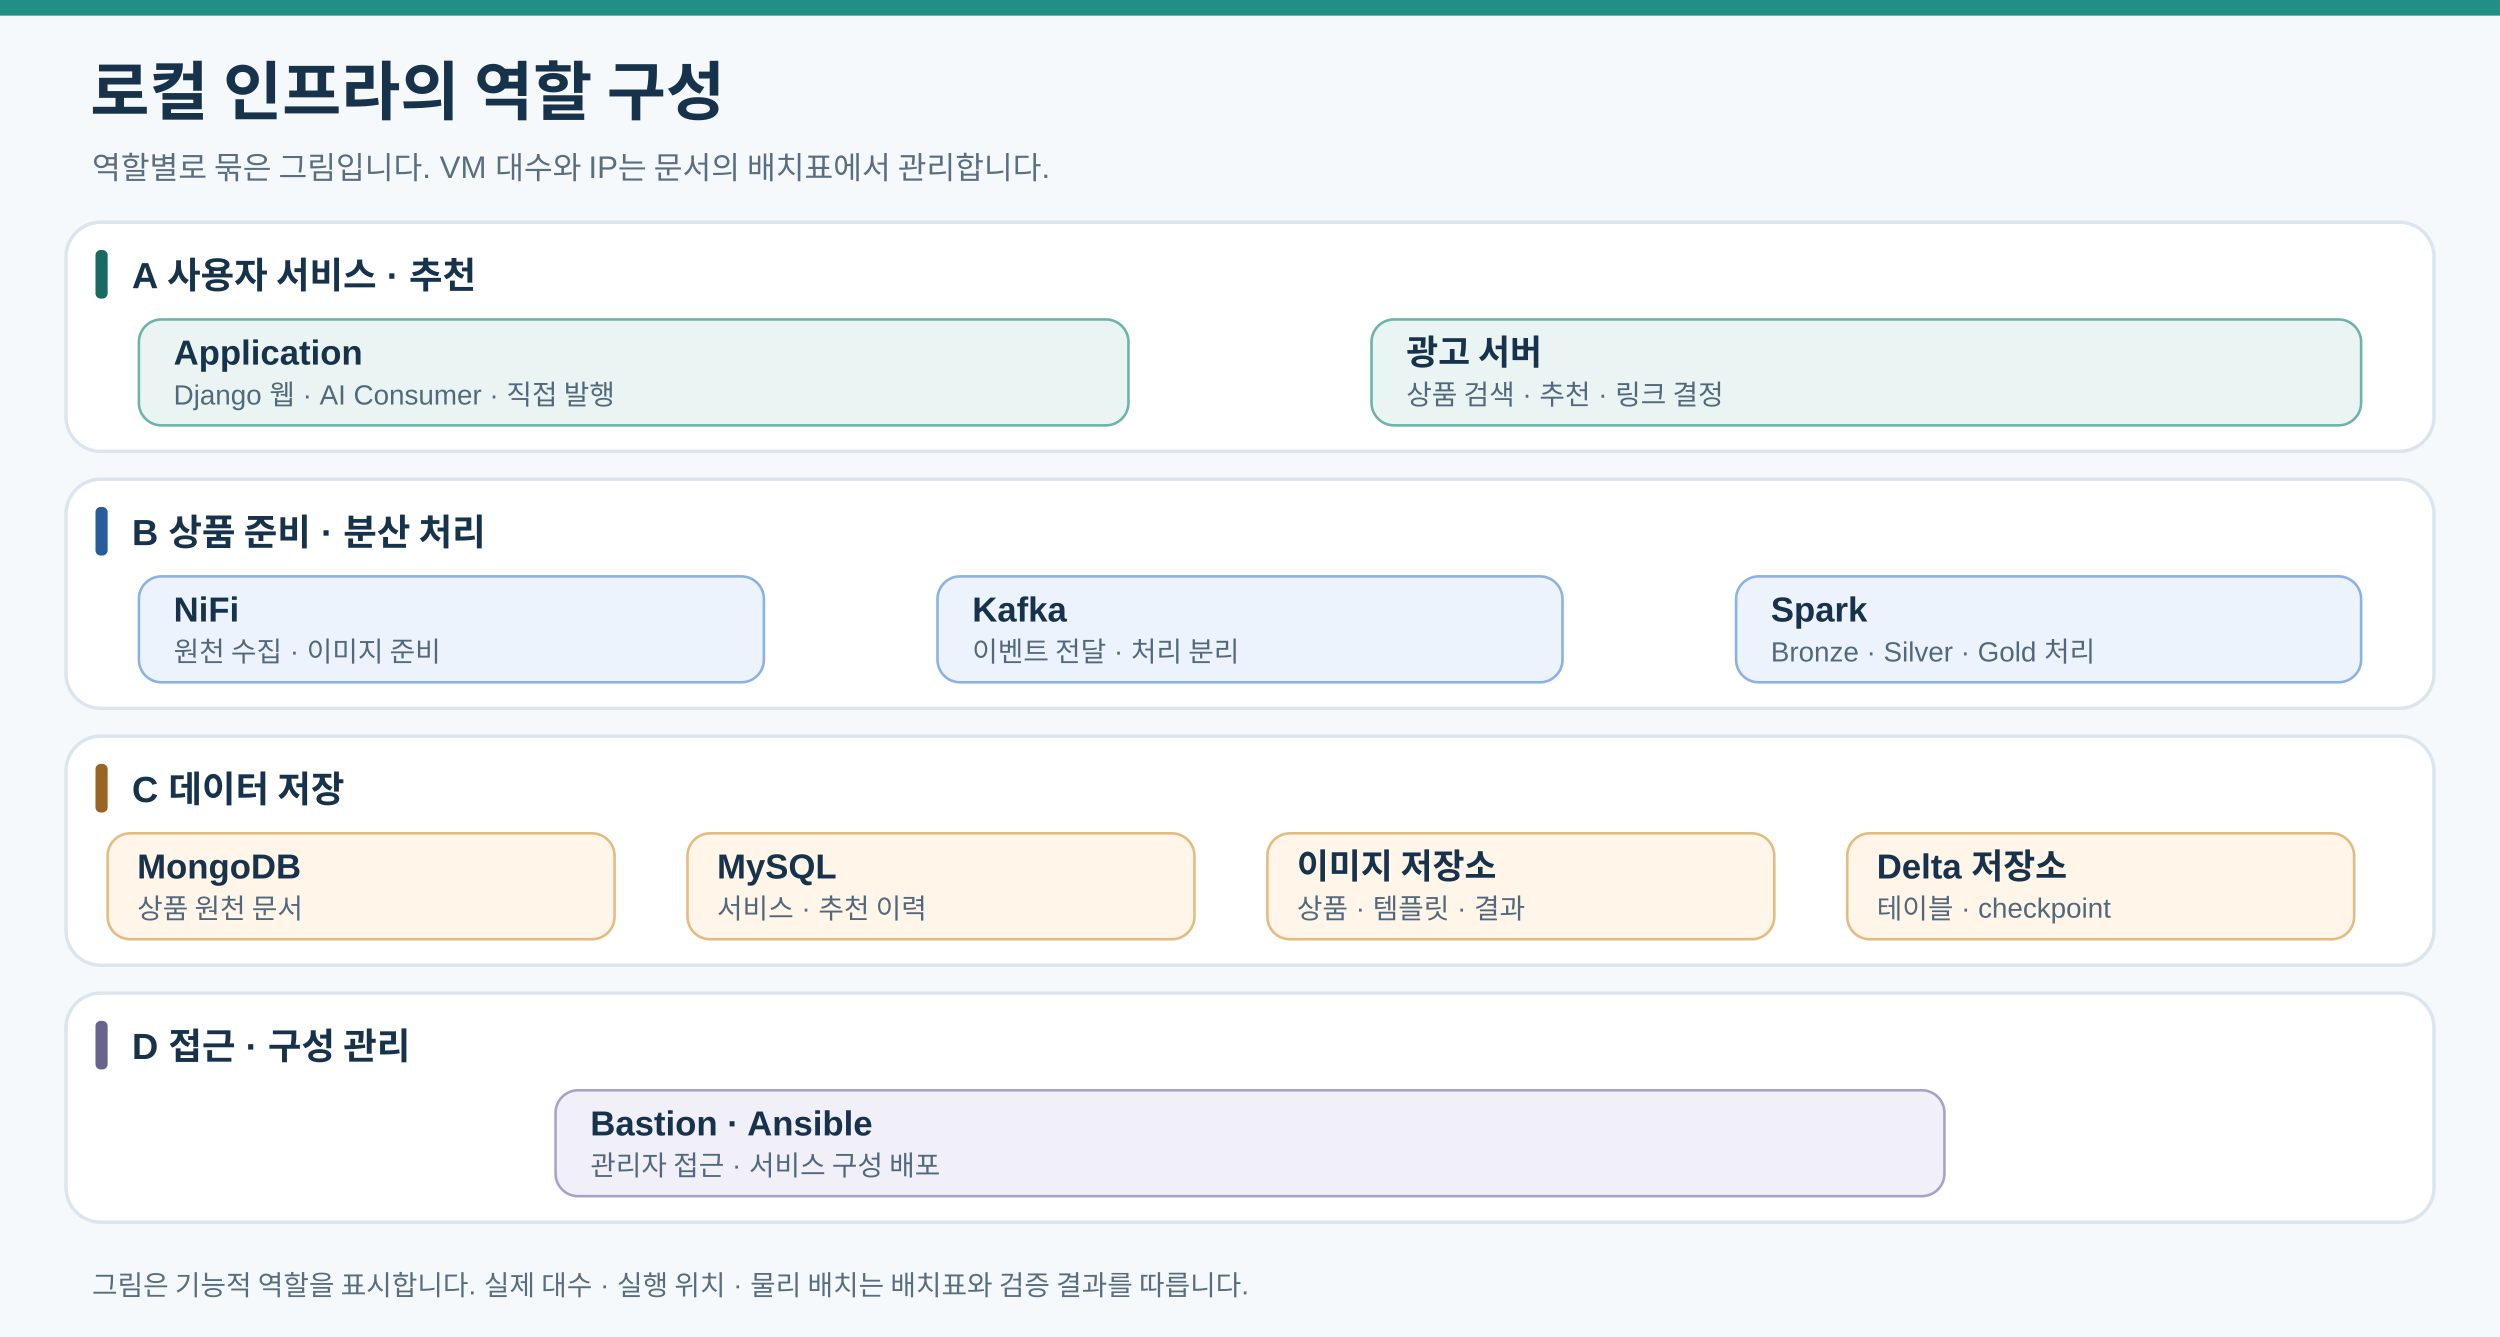
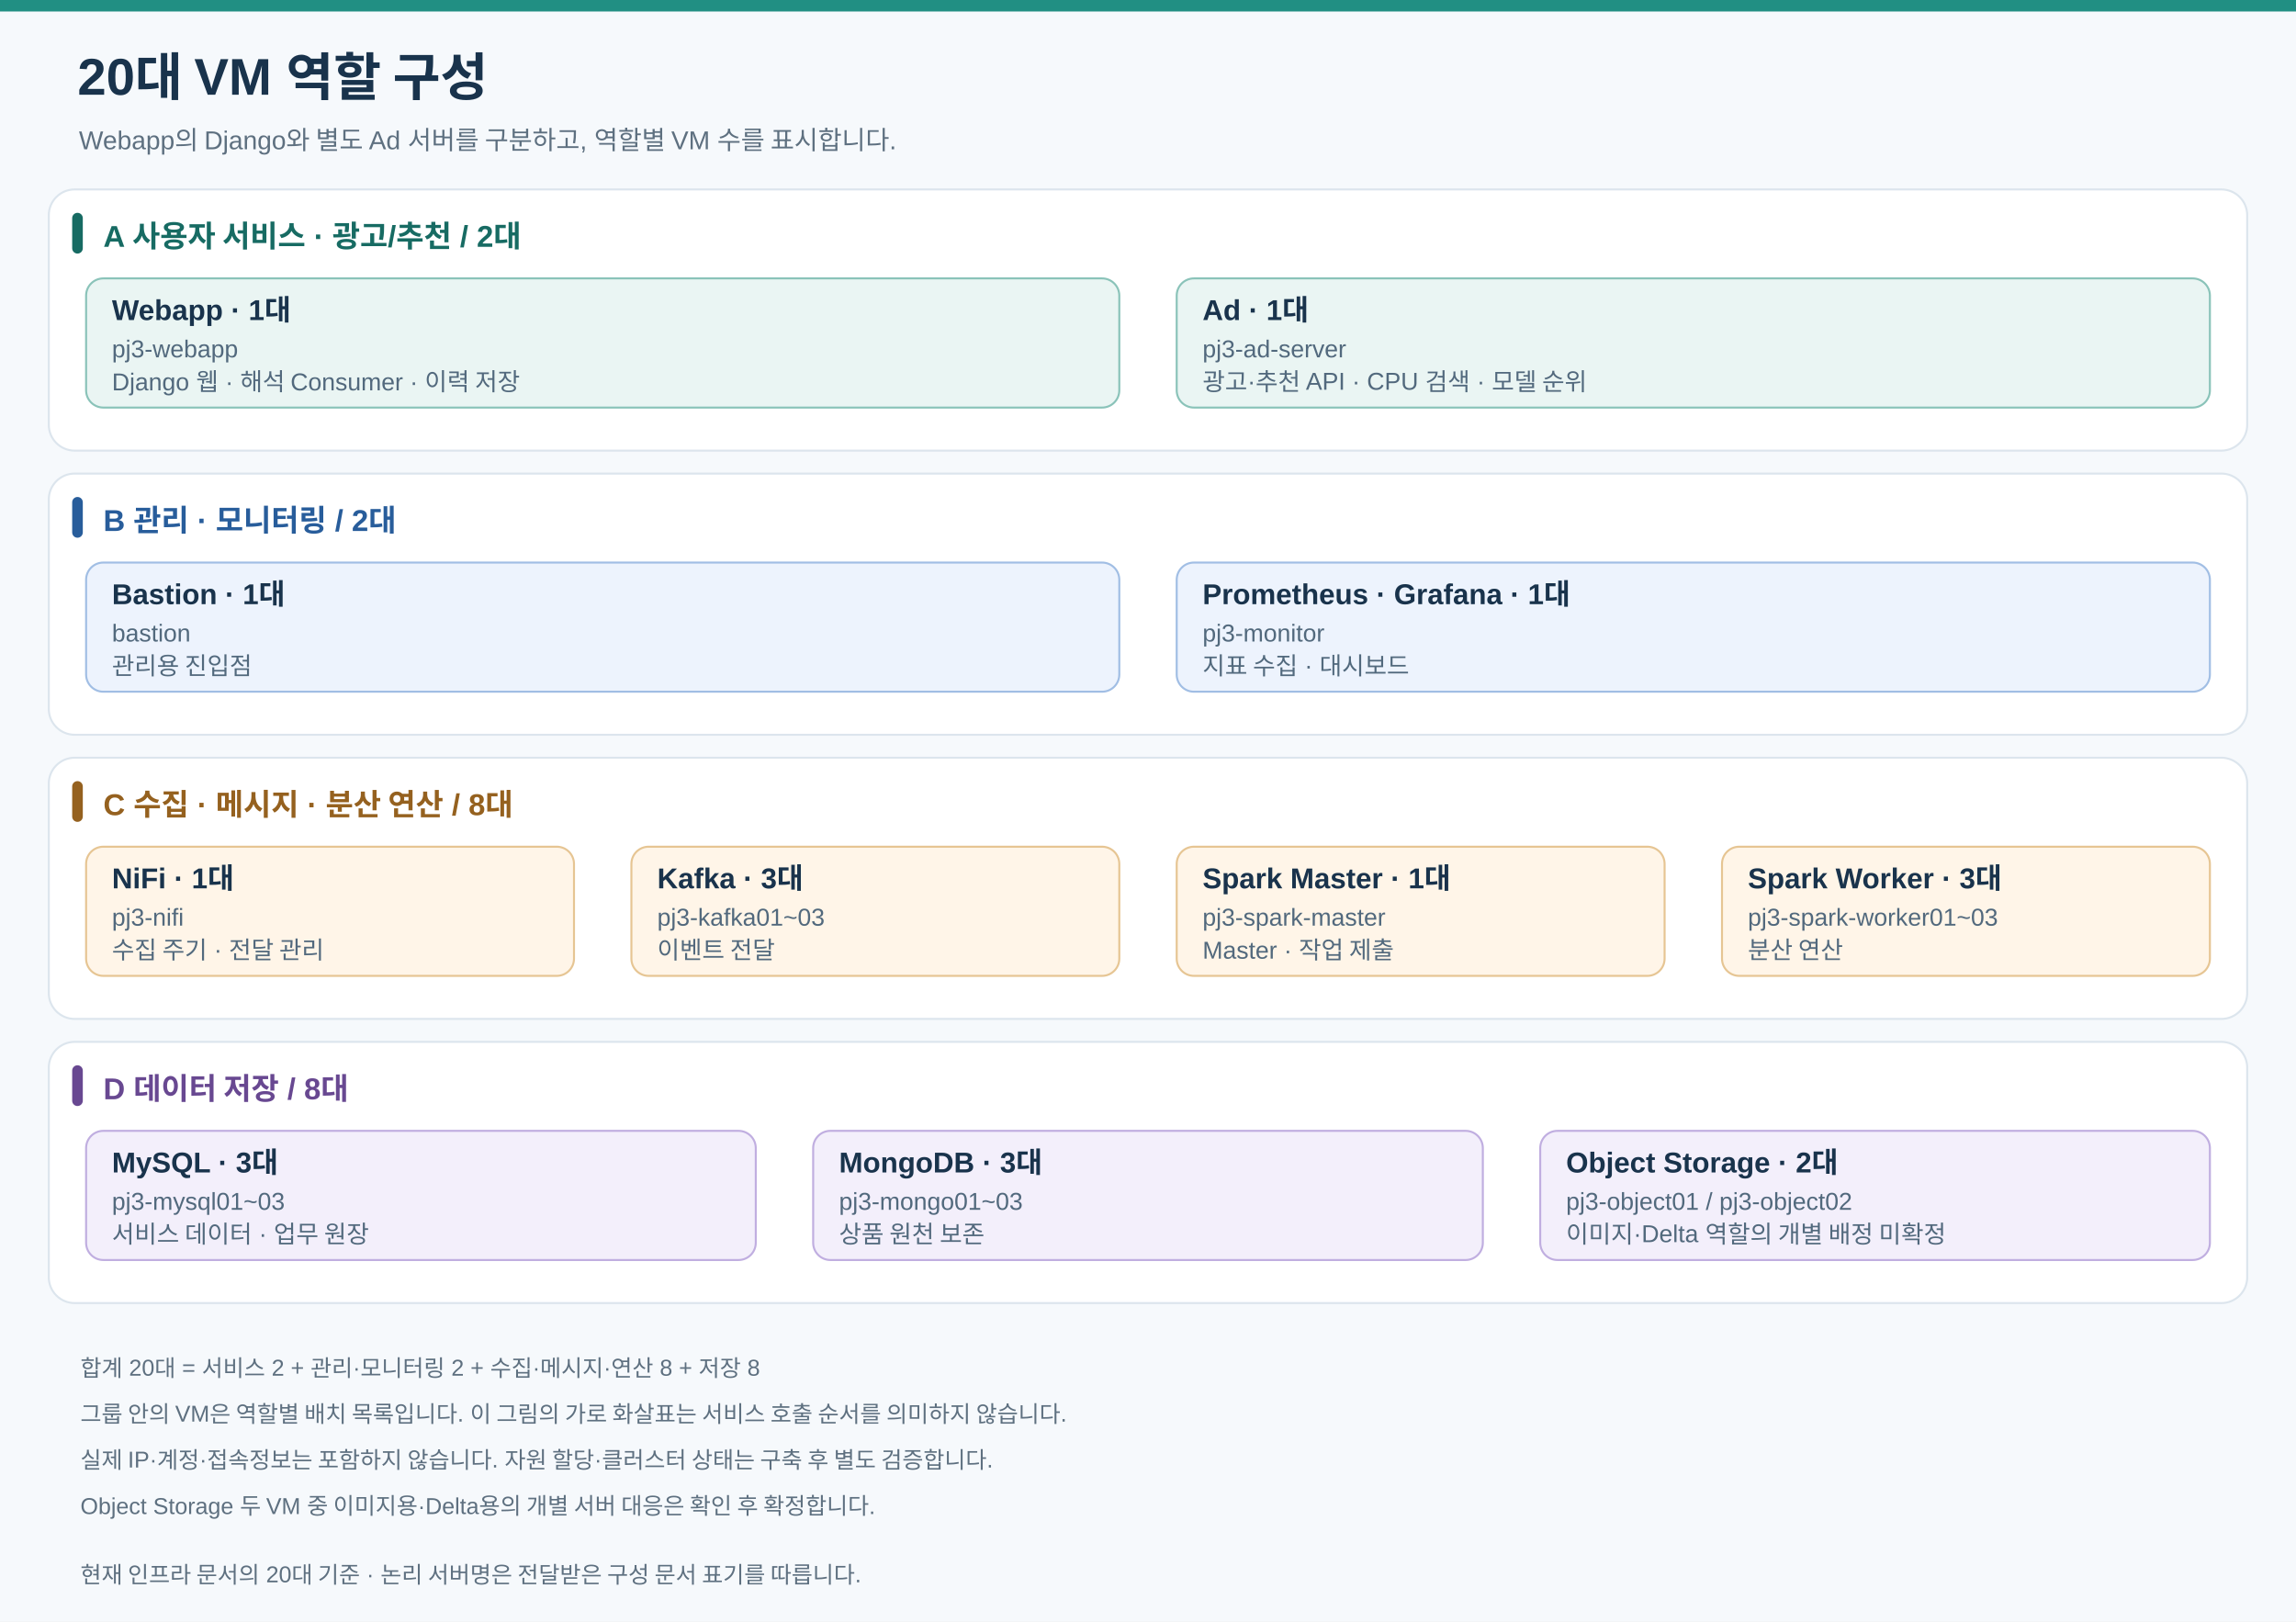
- <svg xmlns="http://www.w3.org/2000/svg" width="1440" height="770" viewBox="0 0 1440 770" role="img" aria-labelledby="title desc">
+ <svg xmlns="http://www.w3.org/2000/svg" width="1600" height="1130" viewBox="0 0 1600 1130" role="img" aria-labelledby="title desc">
  <defs>
-     <style>
- text{font-family:"Malgun Gothic","Noto Sans KR",Arial,sans-serif;fill:#17324b}
- .title{font-size:37px;font-weight:700}.sub{font-size:18px;fill:#596e80}
- .lane-title{font-size:21px;font-weight:700}.card-title{font-size:20px;font-weight:700}
- .card-body{font-size:16px;fill:#52697d}.note{font-size:16px;fill:#576e80}
- </style>
+     <style>text{font-family:"Malgun Gothic",Arial,sans-serif;fill:#19334c} .muted{fill:#5e7080}</style>
+     <marker id="arrow" markerWidth="8" markerHeight="8" refX="7" refY="4" orient="auto">
+       <path d="M1 1L7 4L1 7" fill="none" stroke="#71869b" stroke-width="1.5" />
+     </marker>
  </defs>
-   <rect width="1440" height="770" fill="#f6f9fc" />
-   <rect width="1440" height="9" fill="#218f83" />
-   <text class="title" x="52" y="66">로컬 인프라의 역할 구성</text>
-   <text class="sub" x="53" y="103">역할별로 묶은 그림입니다. VM 대수와 IP는 문서의 배치표에서 관리합니다.</text>
-   <rect x="38" y="128" width="1364" height="132" rx="20" fill="#fff" stroke="#dce5ed" stroke-width="2" />
-   <rect x="55" y="144" width="7" height="28" rx="3" fill="#176b63" />
-   <text class="lane-title" x="76" y="166">A  사용자 서비스 · 추천</text>
-   <rect x="80" y="184" width="570" height="61" rx="13" fill="#eaf5f3" stroke="#6cb4a8" stroke-width="1.5" />
-   <text class="card-title" x="100" y="210">Application</text>
-   <text class="card-body" x="100" y="233">Django 웹 · AI Consumer · 직접 발행</text>
-   <rect x="790" y="184" width="570" height="61" rx="13" fill="#eaf5f3" stroke="#6cb4a8" stroke-width="1.5" />
-   <text class="card-title" x="810" y="210">광고 서버</text>
-   <text class="card-body" x="810" y="233">상품 검색 · 추천 · 링크 결정</text>
-   <rect x="38" y="276" width="1364" height="132" rx="20" fill="#fff" stroke="#dce5ed" stroke-width="2" />
-   <rect x="55" y="292" width="7" height="28" rx="3" fill="#285d9b" />
-   <text class="lane-title" x="76" y="314">B  상품 준비 · 분산 처리</text>
-   <rect x="80" y="332" width="360" height="61" rx="13" fill="#edf3fd" stroke="#8bb2e3" stroke-width="1.5" />
-   <text class="card-title" x="100" y="358">NiFi</text>
-   <text class="card-body" x="100" y="381">원천 수집 · 이미지 준비</text>
-   <rect x="540" y="332" width="360" height="61" rx="13" fill="#edf3fd" stroke="#8bb2e3" stroke-width="1.5" />
-   <text class="card-title" x="560" y="358">Kafka</text>
-   <text class="card-body" x="560" y="381">이벤트 전달 · 처리 분리</text>
-   <rect x="1000" y="332" width="360" height="61" rx="13" fill="#edf3fd" stroke="#8bb2e3" stroke-width="1.5" />
-   <text class="card-title" x="1020" y="358">Spark</text>
-   <text class="card-body" x="1020" y="381">Bronze · Silver · Gold 처리</text>
-   <rect x="38" y="424" width="1364" height="132" rx="20" fill="#fff" stroke="#dce5ed" stroke-width="2" />
-   <rect x="55" y="440" width="7" height="28" rx="3" fill="#9a6422" />
-   <text class="lane-title" x="76" y="462">C  데이터 저장</text>
-   <rect x="62" y="480" width="292" height="61" rx="13" fill="#fff5e8" stroke="#e2bc80" stroke-width="1.5" />
-   <text class="card-title" x="79" y="506">MongoDB</text>
-   <text class="card-body" x="79" y="529">상품 원천 문서</text>
-   <rect x="396" y="480" width="292" height="61" rx="13" fill="#fff5e8" stroke="#e2bc80" stroke-width="1.5" />
-   <text class="card-title" x="413" y="506">MySQL</text>
-   <text class="card-body" x="413" y="529">서비스 · 추천 이력</text>
-   <rect x="730" y="480" width="292" height="61" rx="13" fill="#fff5e8" stroke="#e2bc80" stroke-width="1.5" />
-   <text class="card-title" x="747" y="506">이미지 저장소</text>
-   <text class="card-body" x="747" y="529">상품 · 템플릿 · 결과</text>
-   <rect x="1064" y="480" width="292" height="61" rx="13" fill="#fff5e8" stroke="#e2bc80" stroke-width="1.5" />
-   <text class="card-title" x="1081" y="506">Delta 저장소</text>
-   <text class="card-body" x="1081" y="529">테이블 · checkpoint</text>
-   <rect x="38" y="572" width="1364" height="132" rx="20" fill="#fff" stroke="#dce5ed" stroke-width="2" />
-   <rect x="55" y="588" width="7" height="28" rx="3" fill="#69648e" />
-   <text class="lane-title" x="76" y="610">D  접근 · 구성 관리</text>
-   <rect x="320" y="628" width="800" height="61" rx="13" fill="#f1eff8" stroke="#aaa1cb" stroke-width="1.5" />
-   <text class="card-title" x="340" y="654">Bastion · Ansible</text>
-   <text class="card-body" x="340" y="677">관리자 접근 · 서비스 구성 배포</text>
-   <text class="note" x="53" y="746">그림은 기능적 역할을 표시합니다. 실제 대수 · 실행 위치 · 물리 배치는 배치표와 검증 결과를 따릅니다.</text>
+   <rect width="1600" height="1130" fill="#f6f9fc" />
+   <rect width="1600" height="8" fill="#218f83" />
+   <text x="54" y="66" font-size="36" font-weight="700" text-anchor="start" data-max-width="1490">20대 VM 역할 구성</text>
+   <text x="55" y="104" font-size="18" font-weight="400" text-anchor="start" data-max-width="1490" style="fill:#5e7080">Webapp의 Django와 별도 Ad 서버를 구분하고, 역할별 VM 수를 표시합니다.</text>
+   <rect x="34" y="132" width="1532" height="182" rx="18" fill="#fff" stroke="#dce5ed" stroke-width="1.4" />
+   <rect x="51" y="149" width="6" height="27" rx="3" fill="#176b63" stroke="#176b63" stroke-width="1.4" />
+   <text x="72" y="172" font-size="21" font-weight="700" text-anchor="start" data-max-width="1470" style="fill:#176b63">A  사용자 서비스 · 광고/추천  /  2대</text>
+   <rect x="60.0" y="194" width="720.0" height="90" rx="12" fill="#eaf5f3" stroke="#8ac3b9" stroke-width="1.4" />
+   <text x="78.0" y="223" font-size="20" font-weight="700" text-anchor="start" data-max-width="684.0">Webapp · 1대</text>
+   <text x="78.0" y="249" font-size="17" font-weight="400" text-anchor="start" data-max-width="684.0" style="fill:#52697d">pj3-webapp</text>
+   <text x="78.0" y="272" font-size="17" font-weight="400" text-anchor="start" data-max-width="684.0" style="fill:#52697d">Django 웹 · 해석 Consumer · 이력 저장</text>
+   <rect x="820.0" y="194" width="720.0" height="90" rx="12" fill="#eaf5f3" stroke="#8ac3b9" stroke-width="1.4" />
+   <text x="838.0" y="223" font-size="20" font-weight="700" text-anchor="start" data-max-width="684.0">Ad · 1대</text>
+   <text x="838.0" y="249" font-size="17" font-weight="400" text-anchor="start" data-max-width="684.0" style="fill:#52697d">pj3-ad-server</text>
+   <text x="838.0" y="272" font-size="17" font-weight="400" text-anchor="start" data-max-width="684.0" style="fill:#52697d">광고·추천 API · CPU 검색 · 모델 순위</text>
+   <rect x="34" y="330" width="1532" height="182" rx="18" fill="#fff" stroke="#dce5ed" stroke-width="1.4" />
+   <rect x="51" y="347" width="6" height="27" rx="3" fill="#285d9b" stroke="#285d9b" stroke-width="1.4" />
+   <text x="72" y="370" font-size="21" font-weight="700" text-anchor="start" data-max-width="1470" style="fill:#285d9b">B  관리 · 모니터링  /  2대</text>
+   <rect x="60.0" y="392" width="720.0" height="90" rx="12" fill="#edf3fd" stroke="#a1bee4" stroke-width="1.4" />
+   <text x="78.0" y="421" font-size="20" font-weight="700" text-anchor="start" data-max-width="684.0">Bastion · 1대</text>
+   <text x="78.0" y="447" font-size="17" font-weight="400" text-anchor="start" data-max-width="684.0" style="fill:#52697d">bastion</text>
+   <text x="78.0" y="470" font-size="17" font-weight="400" text-anchor="start" data-max-width="684.0" style="fill:#52697d">관리용 진입점</text>
+   <rect x="820.0" y="392" width="720.0" height="90" rx="12" fill="#edf3fd" stroke="#a1bee4" stroke-width="1.4" />
+   <text x="838.0" y="421" font-size="20" font-weight="700" text-anchor="start" data-max-width="684.0">Prometheus · Grafana · 1대</text>
+   <text x="838.0" y="447" font-size="17" font-weight="400" text-anchor="start" data-max-width="684.0" style="fill:#52697d">pj3-monitor</text>
+   <text x="838.0" y="470" font-size="17" font-weight="400" text-anchor="start" data-max-width="684.0" style="fill:#52697d">지표 수집 · 대시보드</text>
+   <rect x="34" y="528" width="1532" height="182" rx="18" fill="#fff" stroke="#dce5ed" stroke-width="1.4" />
+   <rect x="51" y="545" width="6" height="27" rx="3" fill="#95611f" stroke="#95611f" stroke-width="1.4" />
+   <text x="72" y="568" font-size="21" font-weight="700" text-anchor="start" data-max-width="1470" style="fill:#95611f">C  수집 · 메시지 · 분산 연산  /  8대</text>
+   <rect x="60.0" y="590" width="340.0" height="90" rx="12" fill="#fff5e8" stroke="#e6c593" stroke-width="1.4" />
+   <text x="78.0" y="619" font-size="20" font-weight="700" text-anchor="start" data-max-width="304.0">NiFi · 1대</text>
+   <text x="78.0" y="645" font-size="17" font-weight="400" text-anchor="start" data-max-width="304.0" style="fill:#52697d">pj3-nifi</text>
+   <text x="78.0" y="668" font-size="17" font-weight="400" text-anchor="start" data-max-width="304.0" style="fill:#52697d">수집 주기 · 전달 관리</text>
+   <rect x="440.0" y="590" width="340.0" height="90" rx="12" fill="#fff5e8" stroke="#e6c593" stroke-width="1.4" />
+   <text x="458.0" y="619" font-size="20" font-weight="700" text-anchor="start" data-max-width="304.0">Kafka · 3대</text>
+   <text x="458.0" y="645" font-size="17" font-weight="400" text-anchor="start" data-max-width="304.0" style="fill:#52697d">pj3-kafka01~03</text>
+   <text x="458.0" y="668" font-size="17" font-weight="400" text-anchor="start" data-max-width="304.0" style="fill:#52697d">이벤트 전달</text>
+   <rect x="820.0" y="590" width="340.0" height="90" rx="12" fill="#fff5e8" stroke="#e6c593" stroke-width="1.4" />
+   <text x="838.0" y="619" font-size="20" font-weight="700" text-anchor="start" data-max-width="304.0">Spark Master · 1대</text>
+   <text x="838.0" y="645" font-size="17" font-weight="400" text-anchor="start" data-max-width="304.0" style="fill:#52697d">pj3-spark-master</text>
+   <text x="838.0" y="668" font-size="17" font-weight="400" text-anchor="start" data-max-width="304.0" style="fill:#52697d">Master · 작업 제출</text>
+   <rect x="1200.0" y="590" width="340.0" height="90" rx="12" fill="#fff5e8" stroke="#e6c593" stroke-width="1.4" />
+   <text x="1218.0" y="619" font-size="20" font-weight="700" text-anchor="start" data-max-width="304.0">Spark Worker · 3대</text>
+   <text x="1218.0" y="645" font-size="17" font-weight="400" text-anchor="start" data-max-width="304.0" style="fill:#52697d">pj3-spark-worker01~03</text>
+   <text x="1218.0" y="668" font-size="17" font-weight="400" text-anchor="start" data-max-width="304.0" style="fill:#52697d">분산 연산</text>
+   <rect x="34" y="726" width="1532" height="182" rx="18" fill="#fff" stroke="#dce5ed" stroke-width="1.4" />
+   <rect x="51" y="743" width="6" height="27" rx="3" fill="#684891" stroke="#684891" stroke-width="1.4" />
+   <text x="72" y="766" font-size="21" font-weight="700" text-anchor="start" data-max-width="1470" style="fill:#684891">D  데이터 저장  /  8대</text>
+   <rect x="60.0" y="788" width="466.667" height="90" rx="12" fill="#f3effb" stroke="#c0aee0" stroke-width="1.4" />
+   <text x="78.0" y="817" font-size="20" font-weight="700" text-anchor="start" data-max-width="430.6666666666667">MySQL · 3대</text>
+   <text x="78.0" y="843" font-size="17" font-weight="400" text-anchor="start" data-max-width="430.6666666666667" style="fill:#52697d">pj3-mysql01~03</text>
+   <text x="78.0" y="866" font-size="17" font-weight="400" text-anchor="start" data-max-width="430.6666666666667" style="fill:#52697d">서비스 데이터 · 업무 원장</text>
+   <rect x="566.667" y="788" width="466.667" height="90" rx="12" fill="#f3effb" stroke="#c0aee0" stroke-width="1.4" />
+   <text x="584.667" y="817" font-size="20" font-weight="700" text-anchor="start" data-max-width="430.6666666666667">MongoDB · 3대</text>
+   <text x="584.667" y="843" font-size="17" font-weight="400" text-anchor="start" data-max-width="430.6666666666667" style="fill:#52697d">pj3-mongo01~03</text>
+   <text x="584.667" y="866" font-size="17" font-weight="400" text-anchor="start" data-max-width="430.6666666666667" style="fill:#52697d">상품 원천 보존</text>
+   <rect x="1073.333" y="788" width="466.667" height="90" rx="12" fill="#f3effb" stroke="#c0aee0" stroke-width="1.4" />
+   <text x="1091.333" y="817" font-size="20" font-weight="700" text-anchor="start" data-max-width="430.6666666666667">Object Storage · 2대</text>
+   <text x="1091.333" y="843" font-size="17" font-weight="400" text-anchor="start" data-max-width="430.6666666666667" style="fill:#52697d">pj3-object01 / pj3-object02</text>
+   <text x="1091.333" y="866" font-size="17" font-weight="400" text-anchor="start" data-max-width="430.6666666666667" style="fill:#52697d">이미지·Delta 역할의 개별 배정 미확정</text>
+   <text x="56" y="959" font-size="16" font-weight="400" text-anchor="start" data-max-width="1490" style="fill:#5e7080">합계 20대 = 서비스 2 + 관리·모니터링 2 + 수집·메시지·연산 8 + 저장 8</text>
+   <text x="56" y="991" font-size="16" font-weight="400" text-anchor="start" data-max-width="1490" style="fill:#5e7080">그룹 안의 VM은 역할별 배치 목록입니다. 이 그림의 가로 화살표는 서비스 호출 순서를 의미하지 않습니다.</text>
+   <text x="56" y="1023" font-size="16" font-weight="400" text-anchor="start" data-max-width="1490" style="fill:#5e7080">실제 IP·계정·접속정보는 포함하지 않습니다. 자원 할당·클러스터 상태는 구축 후 별도 검증합니다.</text>
+   <text x="56" y="1055" font-size="16" font-weight="400" text-anchor="start" data-max-width="1490" style="fill:#5e7080">Object Storage 두 VM 중 이미지용·Delta용의 개별 서버 대응은 확인 후 확정합니다.</text>
+   <text x="56" y="1103" font-size="16" font-weight="400" text-anchor="start" data-max-width="1490" style="fill:#5e7080">현재 인프라 문서의 20대 기준 · 논리 서버명은 전달받은 구성 문서 표기를 따릅니다.</text>
</svg>
